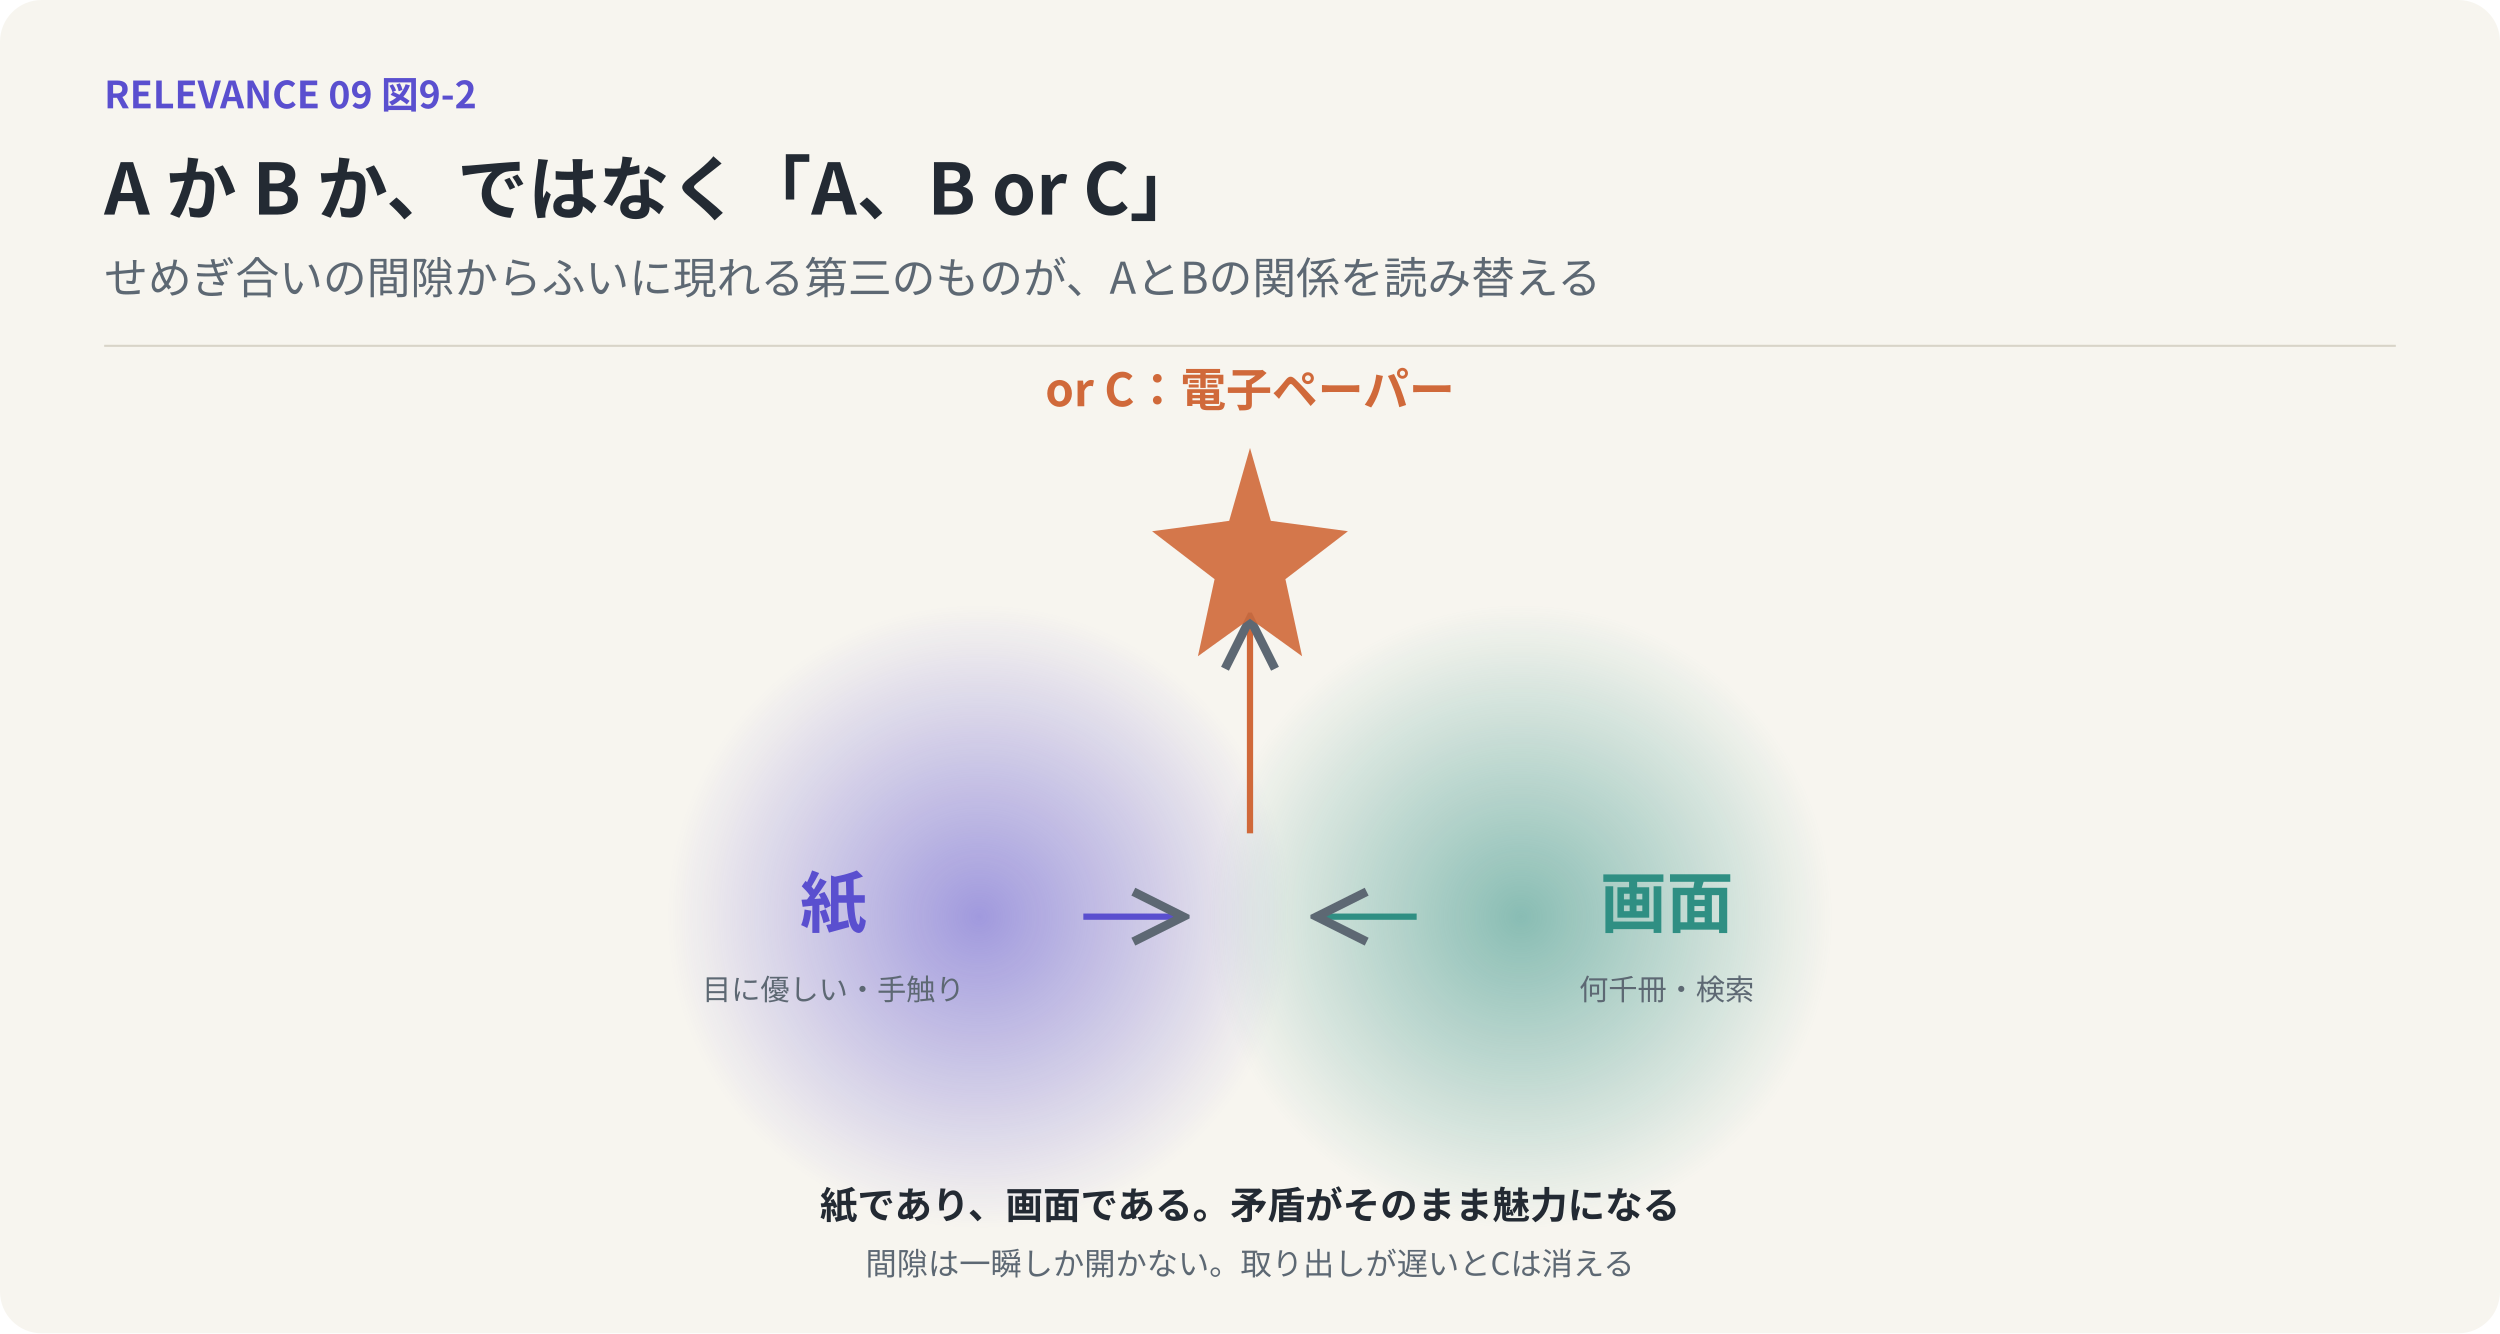
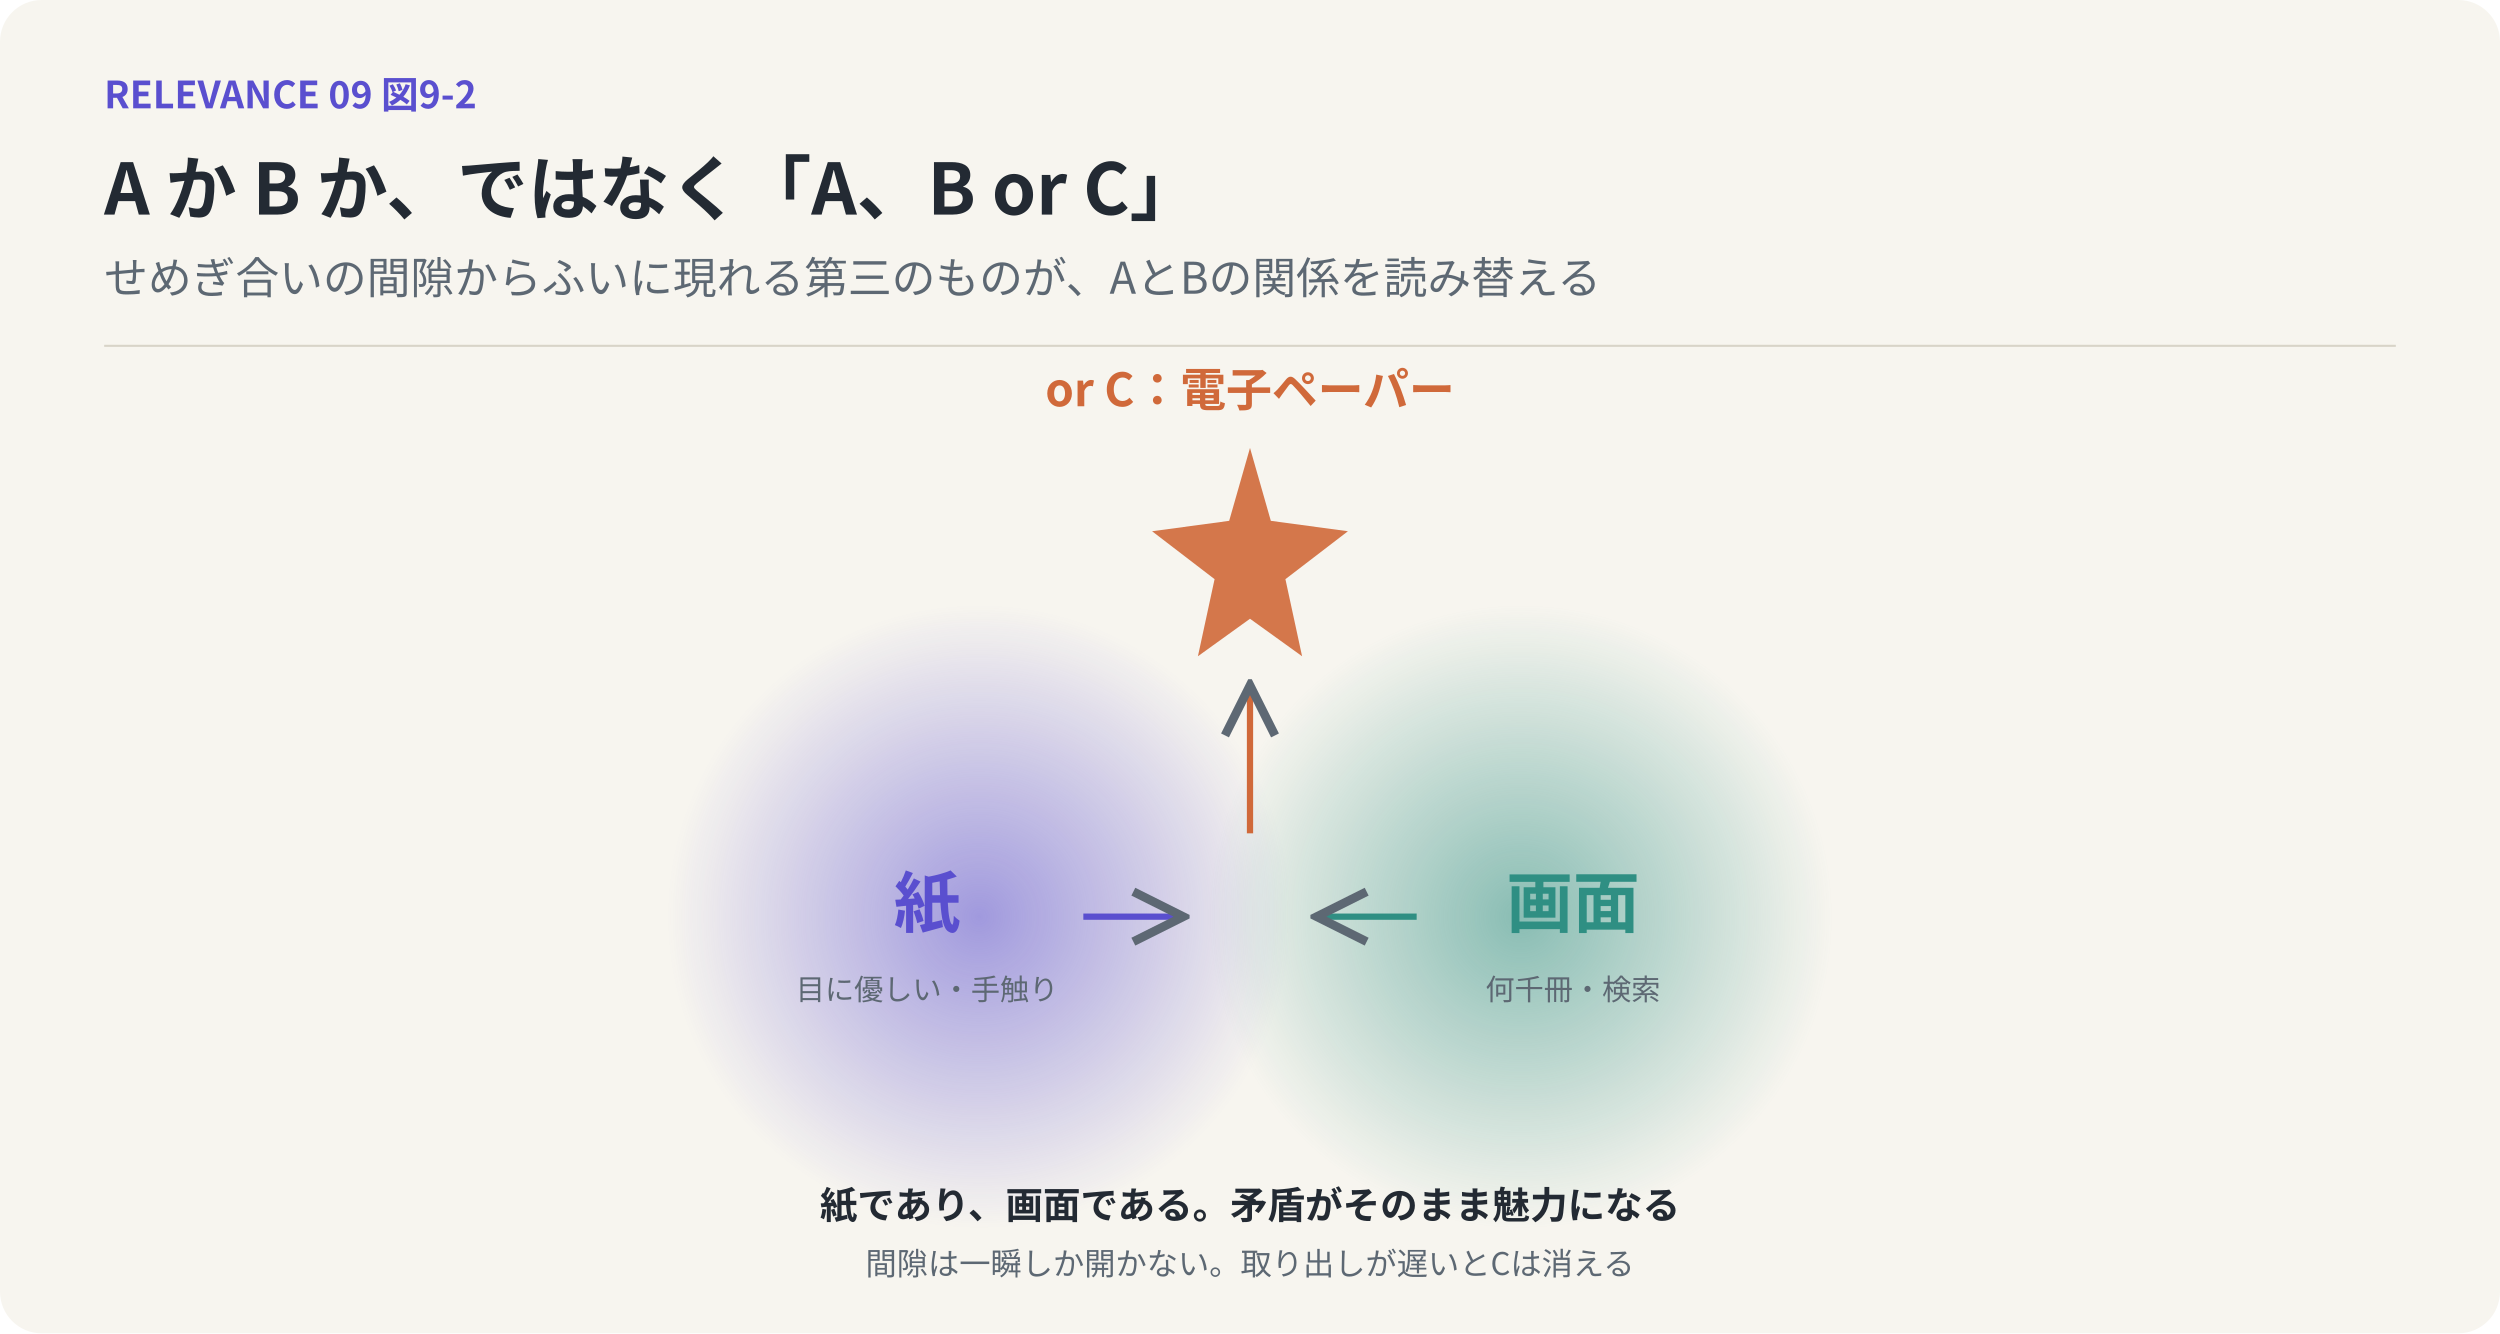
<svg xmlns="http://www.w3.org/2000/svg" width="1200" height="640" viewBox="0 0 1200 640" role="img" aria-labelledby="title desc">
  <defs>
    <marker id="arrow" markerWidth="10" markerHeight="10" refX="8" refY="5" orient="auto-start-reverse">
      <path d="M1,1 L9,5 L1,9" fill="none" stroke="#5d6873" stroke-width="1.4" />
    </marker>
    <radialGradient id="grel092-1">
      <stop offset="0" stop-color="#5a4fcf" stop-opacity="0.55" />
      <stop offset="0.55" stop-color="#5a4fcf" stop-opacity="0.25" />
      <stop offset="1" stop-color="#5a4fcf" stop-opacity="0" />
    </radialGradient>
    <radialGradient id="grel092-2">
      <stop offset="0" stop-color="#2f8f83" stop-opacity="0.55" />
      <stop offset="0.55" stop-color="#2f8f83" stop-opacity="0.25" />
      <stop offset="1" stop-color="#2f8f83" stop-opacity="0" />
    </radialGradient>
  </defs>
  <rect width="1200" height="640" rx="20" fill="#f7f5ef" />
  <g font-family="system-ui, -apple-system, &quot;Hiragino Kaku Gothic ProN&quot;, &quot;Noto Sans CJK JP&quot;, Meiryo, sans-serif">
    <text x="50.0" y="52.0" fill="#5a4fcf" font-size="18" text-anchor="start" font-weight="700">RELEVANCE     09     図9-2</text>
    <text x="50.0" y="103.0" fill="#232a33" font-size="34" text-anchor="start" font-weight="700">A か B か、ではなく「A、B or C」</text>
    <text x="50.0" y="141.0" fill="#5d6873" font-size="21" text-anchor="start" font-weight="400">せめぎ合いの間隙からふいに現れる第三のものが、AとBの関係を読み替える</text>
    <line x1="50.0" y1="166.0" x2="1150.0" y2="166.0" stroke="#d8d4c8" stroke-width="1" />
    <circle cx="470.0" cy="440.0" r="150" fill="url(#grel092-1)" />
    <circle cx="730.0" cy="440.0" r="150" fill="url(#grel092-2)" />
-     <text x="400.0" y="445.0" fill="#5a4fcf" font-size="32" text-anchor="middle" font-weight="700">紙</text>
-     <text x="800.0" y="445.0" fill="#2f8f83" font-size="32" text-anchor="middle" font-weight="700">画面</text>
-     <text x="400.0" y="480.0" fill="#5d6873" font-size="14" text-anchor="middle" font-weight="400">目に優しい・手触り</text>
-     <text x="800.0" y="480.0" fill="#5d6873" font-size="14" text-anchor="middle" font-weight="400">何千冊・検索</text>
+     <text x="445.0" y="445.0" fill="#5a4fcf" font-size="32" text-anchor="middle" font-weight="700">紙</text>
+     <text x="755.0" y="445.0" fill="#2f8f83" font-size="32" text-anchor="middle" font-weight="700">画面</text>
+     <text x="445.0" y="480.0" fill="#5d6873" font-size="14" text-anchor="middle" font-weight="400">目に優しい・手触り</text>
+     <text x="755.0" y="480.0" fill="#5d6873" font-size="14" text-anchor="middle" font-weight="400">何千冊・検索</text>
    <line x1="520.0" y1="440.0" x2="565.0" y2="440.0" stroke="#5a4fcf" stroke-width="3" marker-end="url(#arrow)" />
    <line x1="680.0" y1="440.0" x2="635.0" y2="440.0" stroke="#2f8f83" stroke-width="3" marker-end="url(#arrow)" />
-     <path d="M 600 400 L 600 300" fill="none" stroke="#d0693a" stroke-width="3" marker-end="url(#arrow)" />
+     <path d="M 600 400 L 600 332" fill="none" stroke="#d0693a" stroke-width="3" marker-end="url(#arrow)" />
    <polygon points="600,215 610,250 647,255 617,278 625,315 600,297 575,315 583,278 553,255 590,250" fill="#d0693a" opacity="0.9" />
    <text x="600.0" y="195.0" fill="#d0693a" font-size="22" text-anchor="middle" font-weight="700">or C：電子ペーパー</text>
    <text x="600.0" y="585.0" fill="#232a33" font-size="18" text-anchor="middle" font-weight="700">紙であり、画面である。矛盾がそのまま魅力になる</text>
    <text x="600.0" y="612.0" fill="#5d6873" font-size="15" text-anchor="middle" font-weight="400">間隙は一瞬しか開かない。取り出しが遅いとCは消える</text>
  </g>
</svg>
